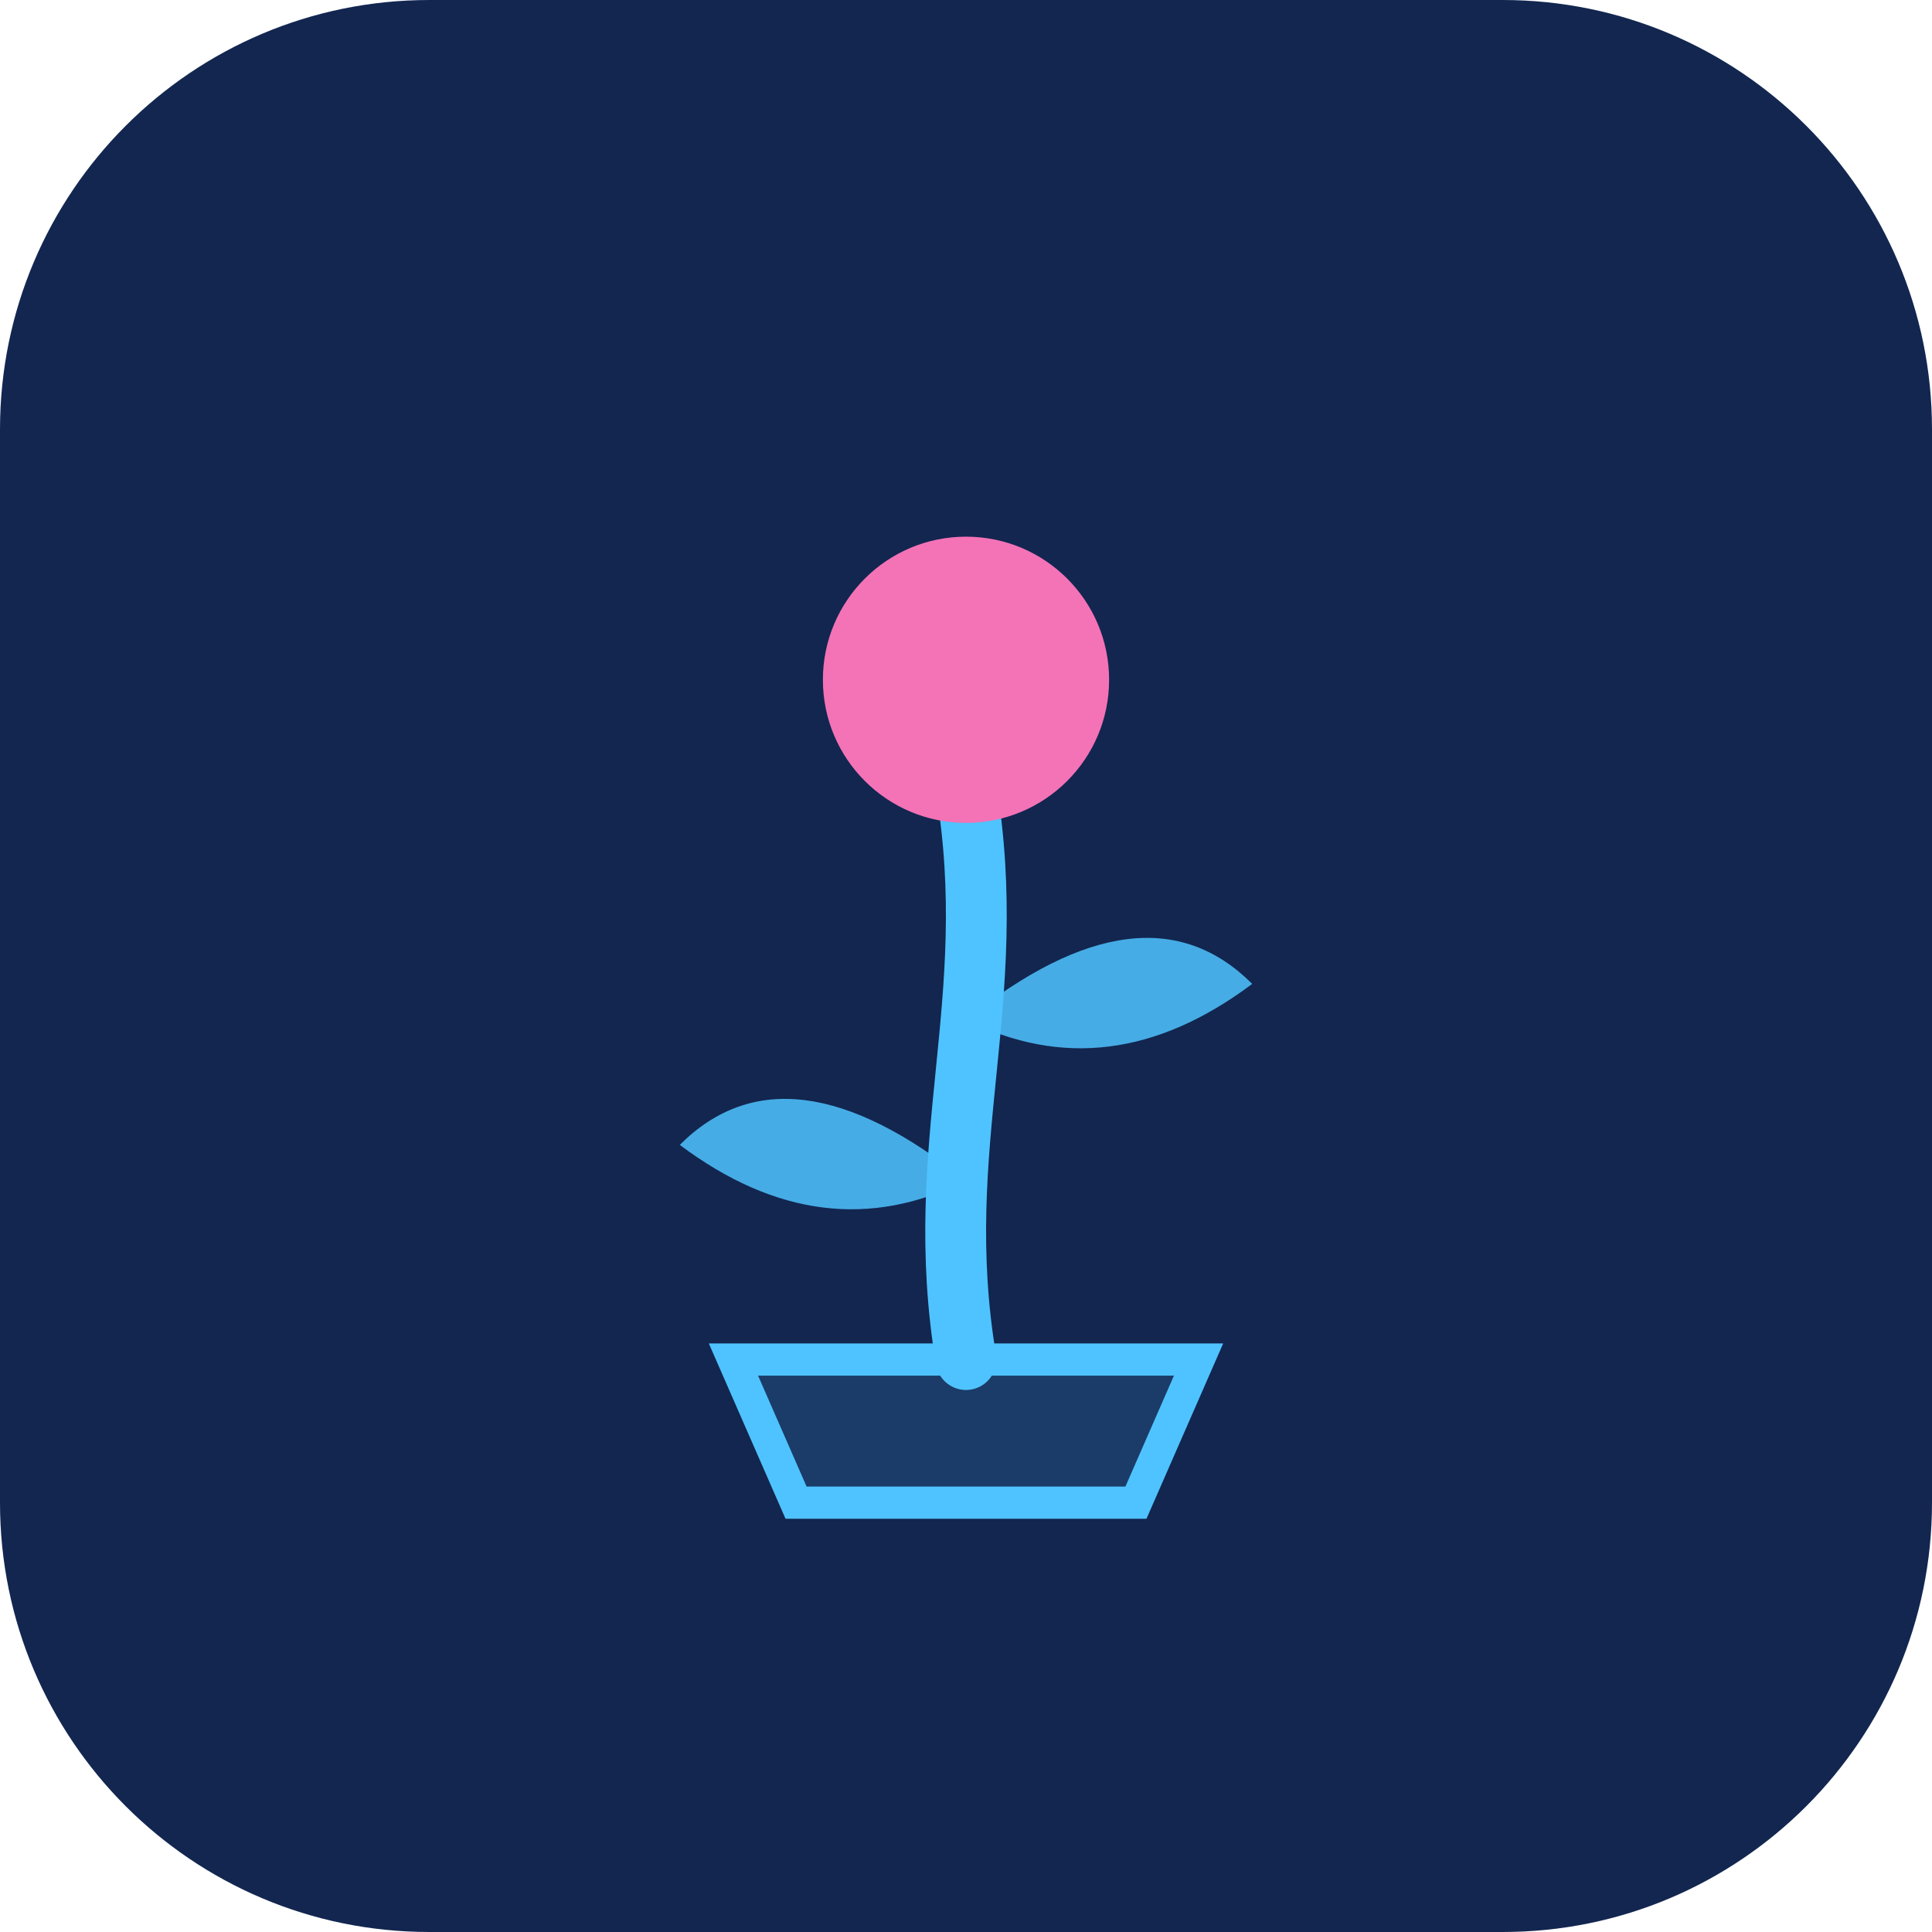
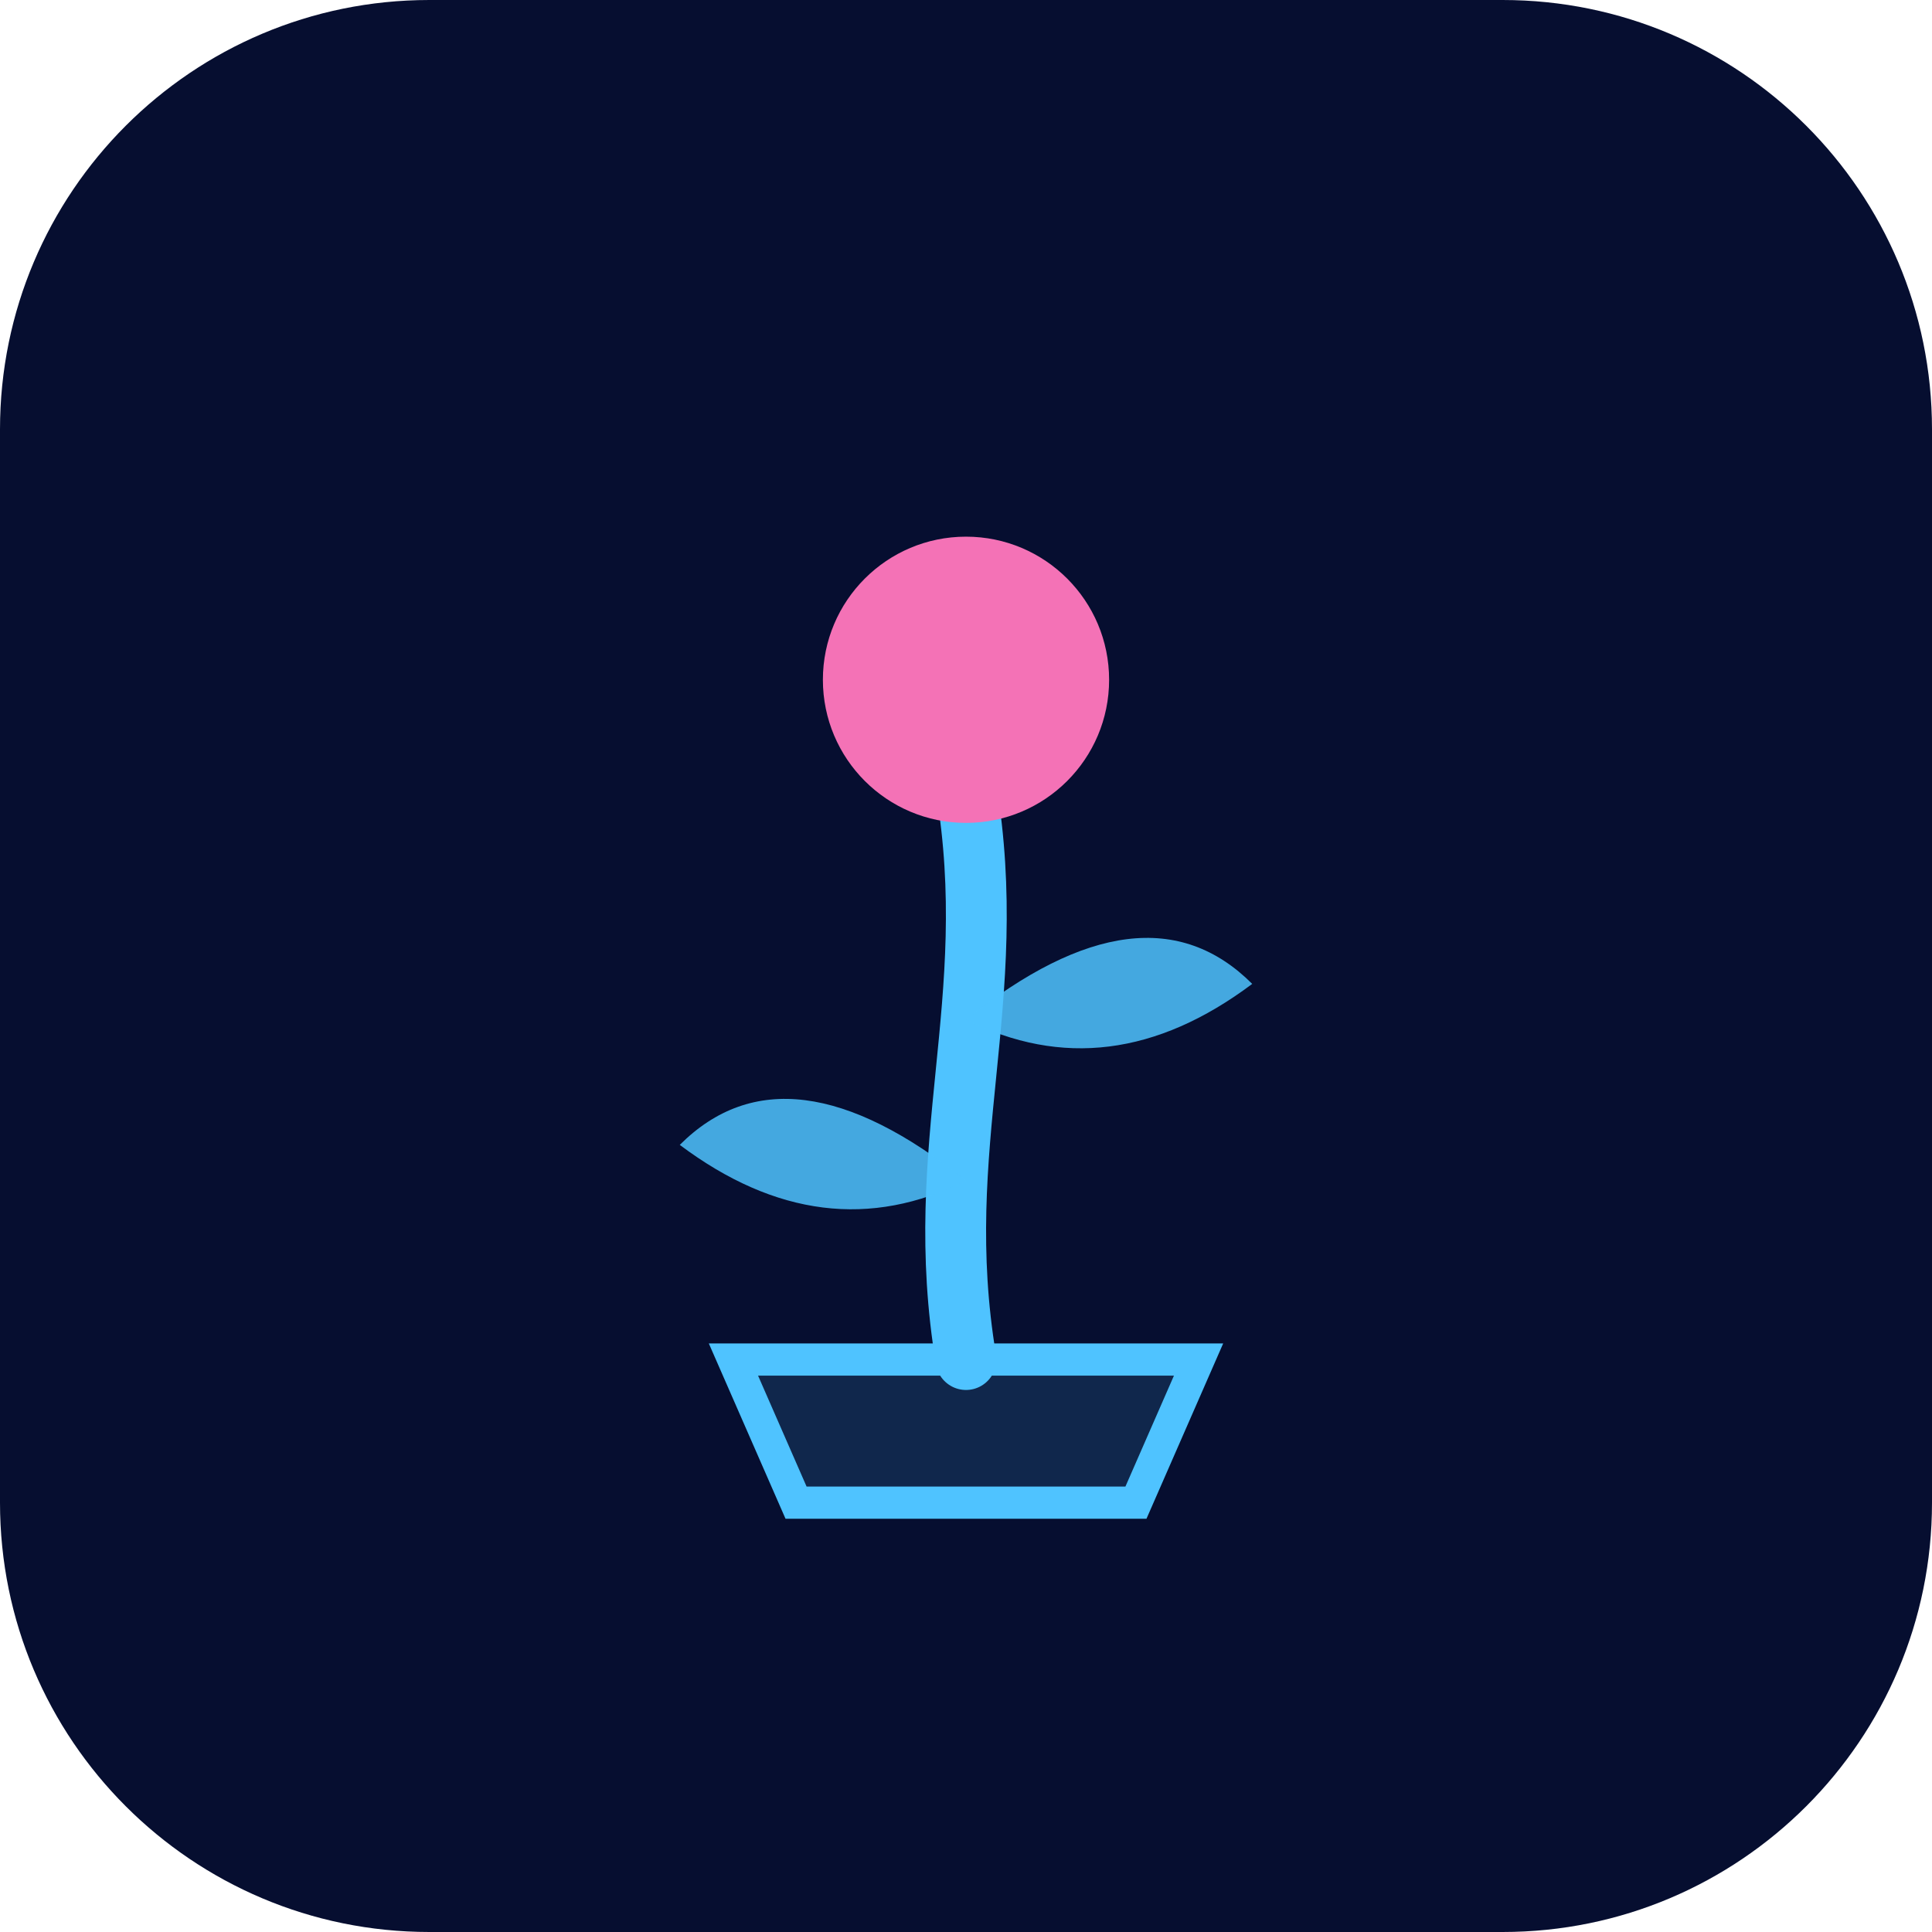
<svg xmlns="http://www.w3.org/2000/svg" viewBox="0 0 108 108">
-   <rect width="108" height="108" rx="24" fill="#122650" />
+   <rect width="108" height="108" rx="24" fill="#060E30" />
  <path d="M54 76 C 52 64, 56 56, 54 44" fill="none" stroke="#4FC3FF" stroke-width="3.4" stroke-linecap="round" />
  <path d="M54 66 q -10 -8 -16 -2 q 8 6 16 2z M54 57 q 10 -8 16 -2 q -8 6 -16 2z" fill="#4FC3FF" opacity=".85" />
  <circle cx="54" cy="38" r="8" fill="#F472B6" />
  <path d="M41 76h26l-3.5 8h-19z" fill="rgba(79,195,255,.14)" stroke="#4FC3FF" stroke-width="1.8" />
</svg>
